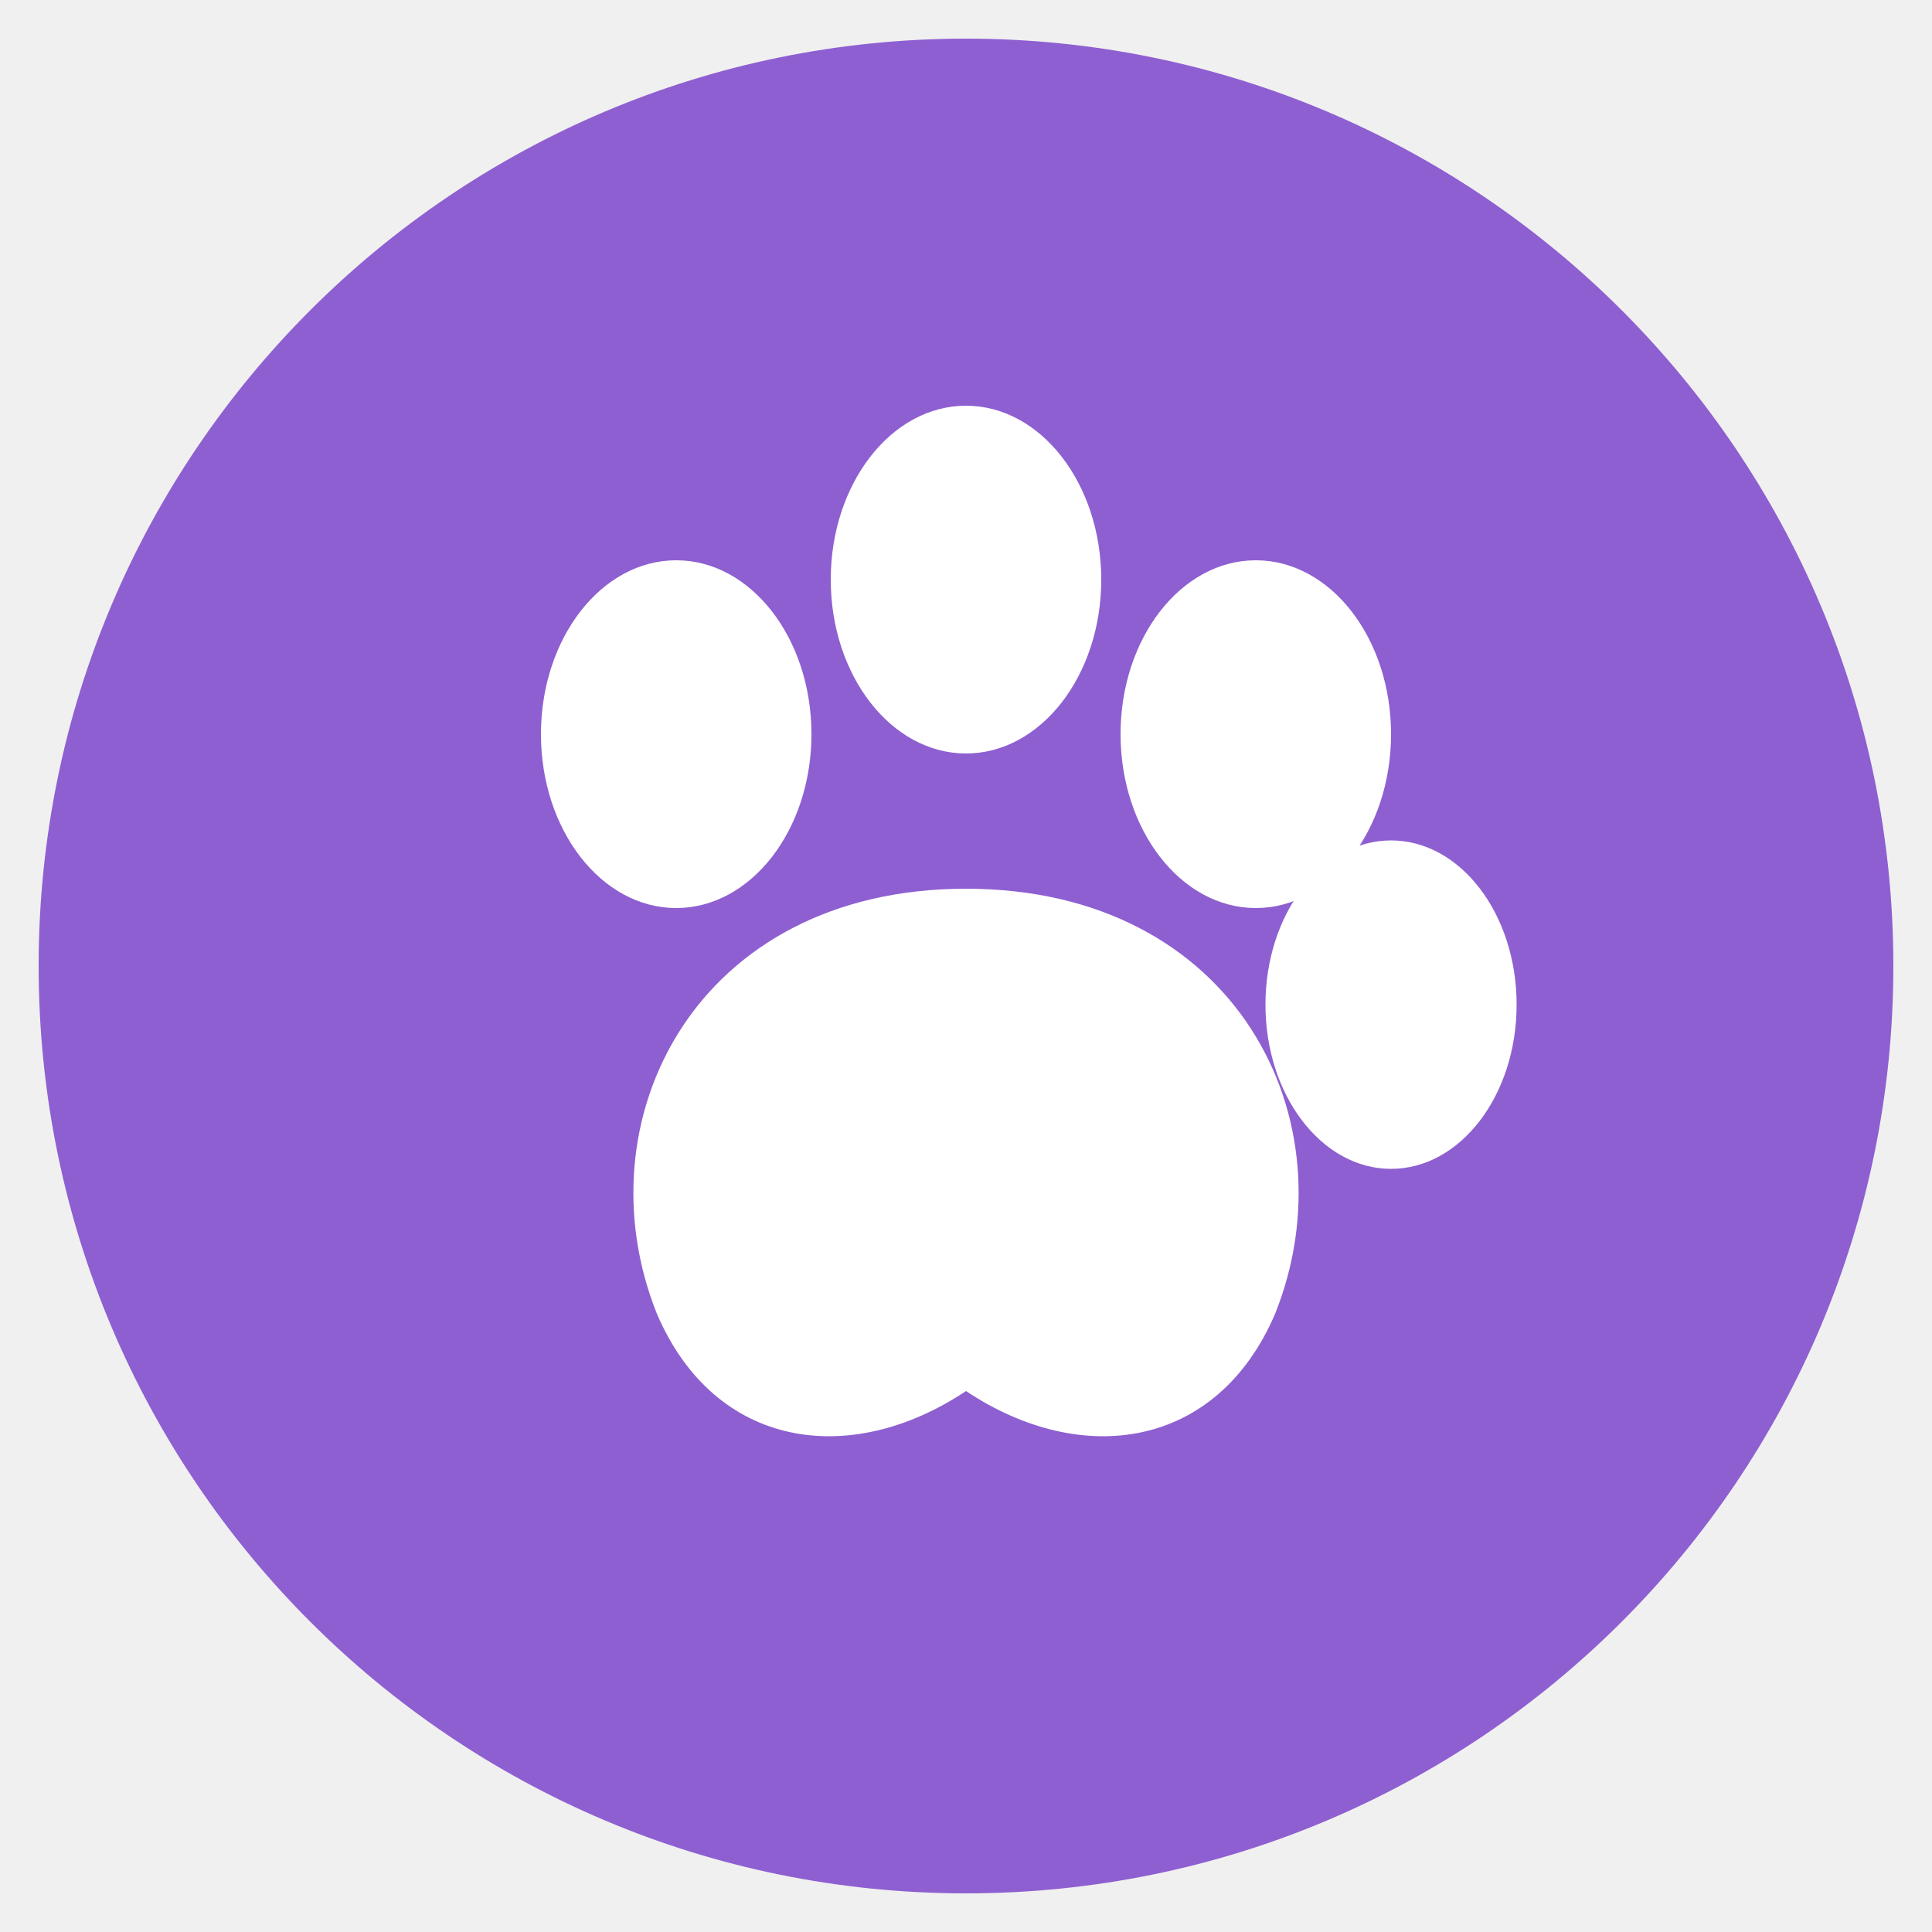
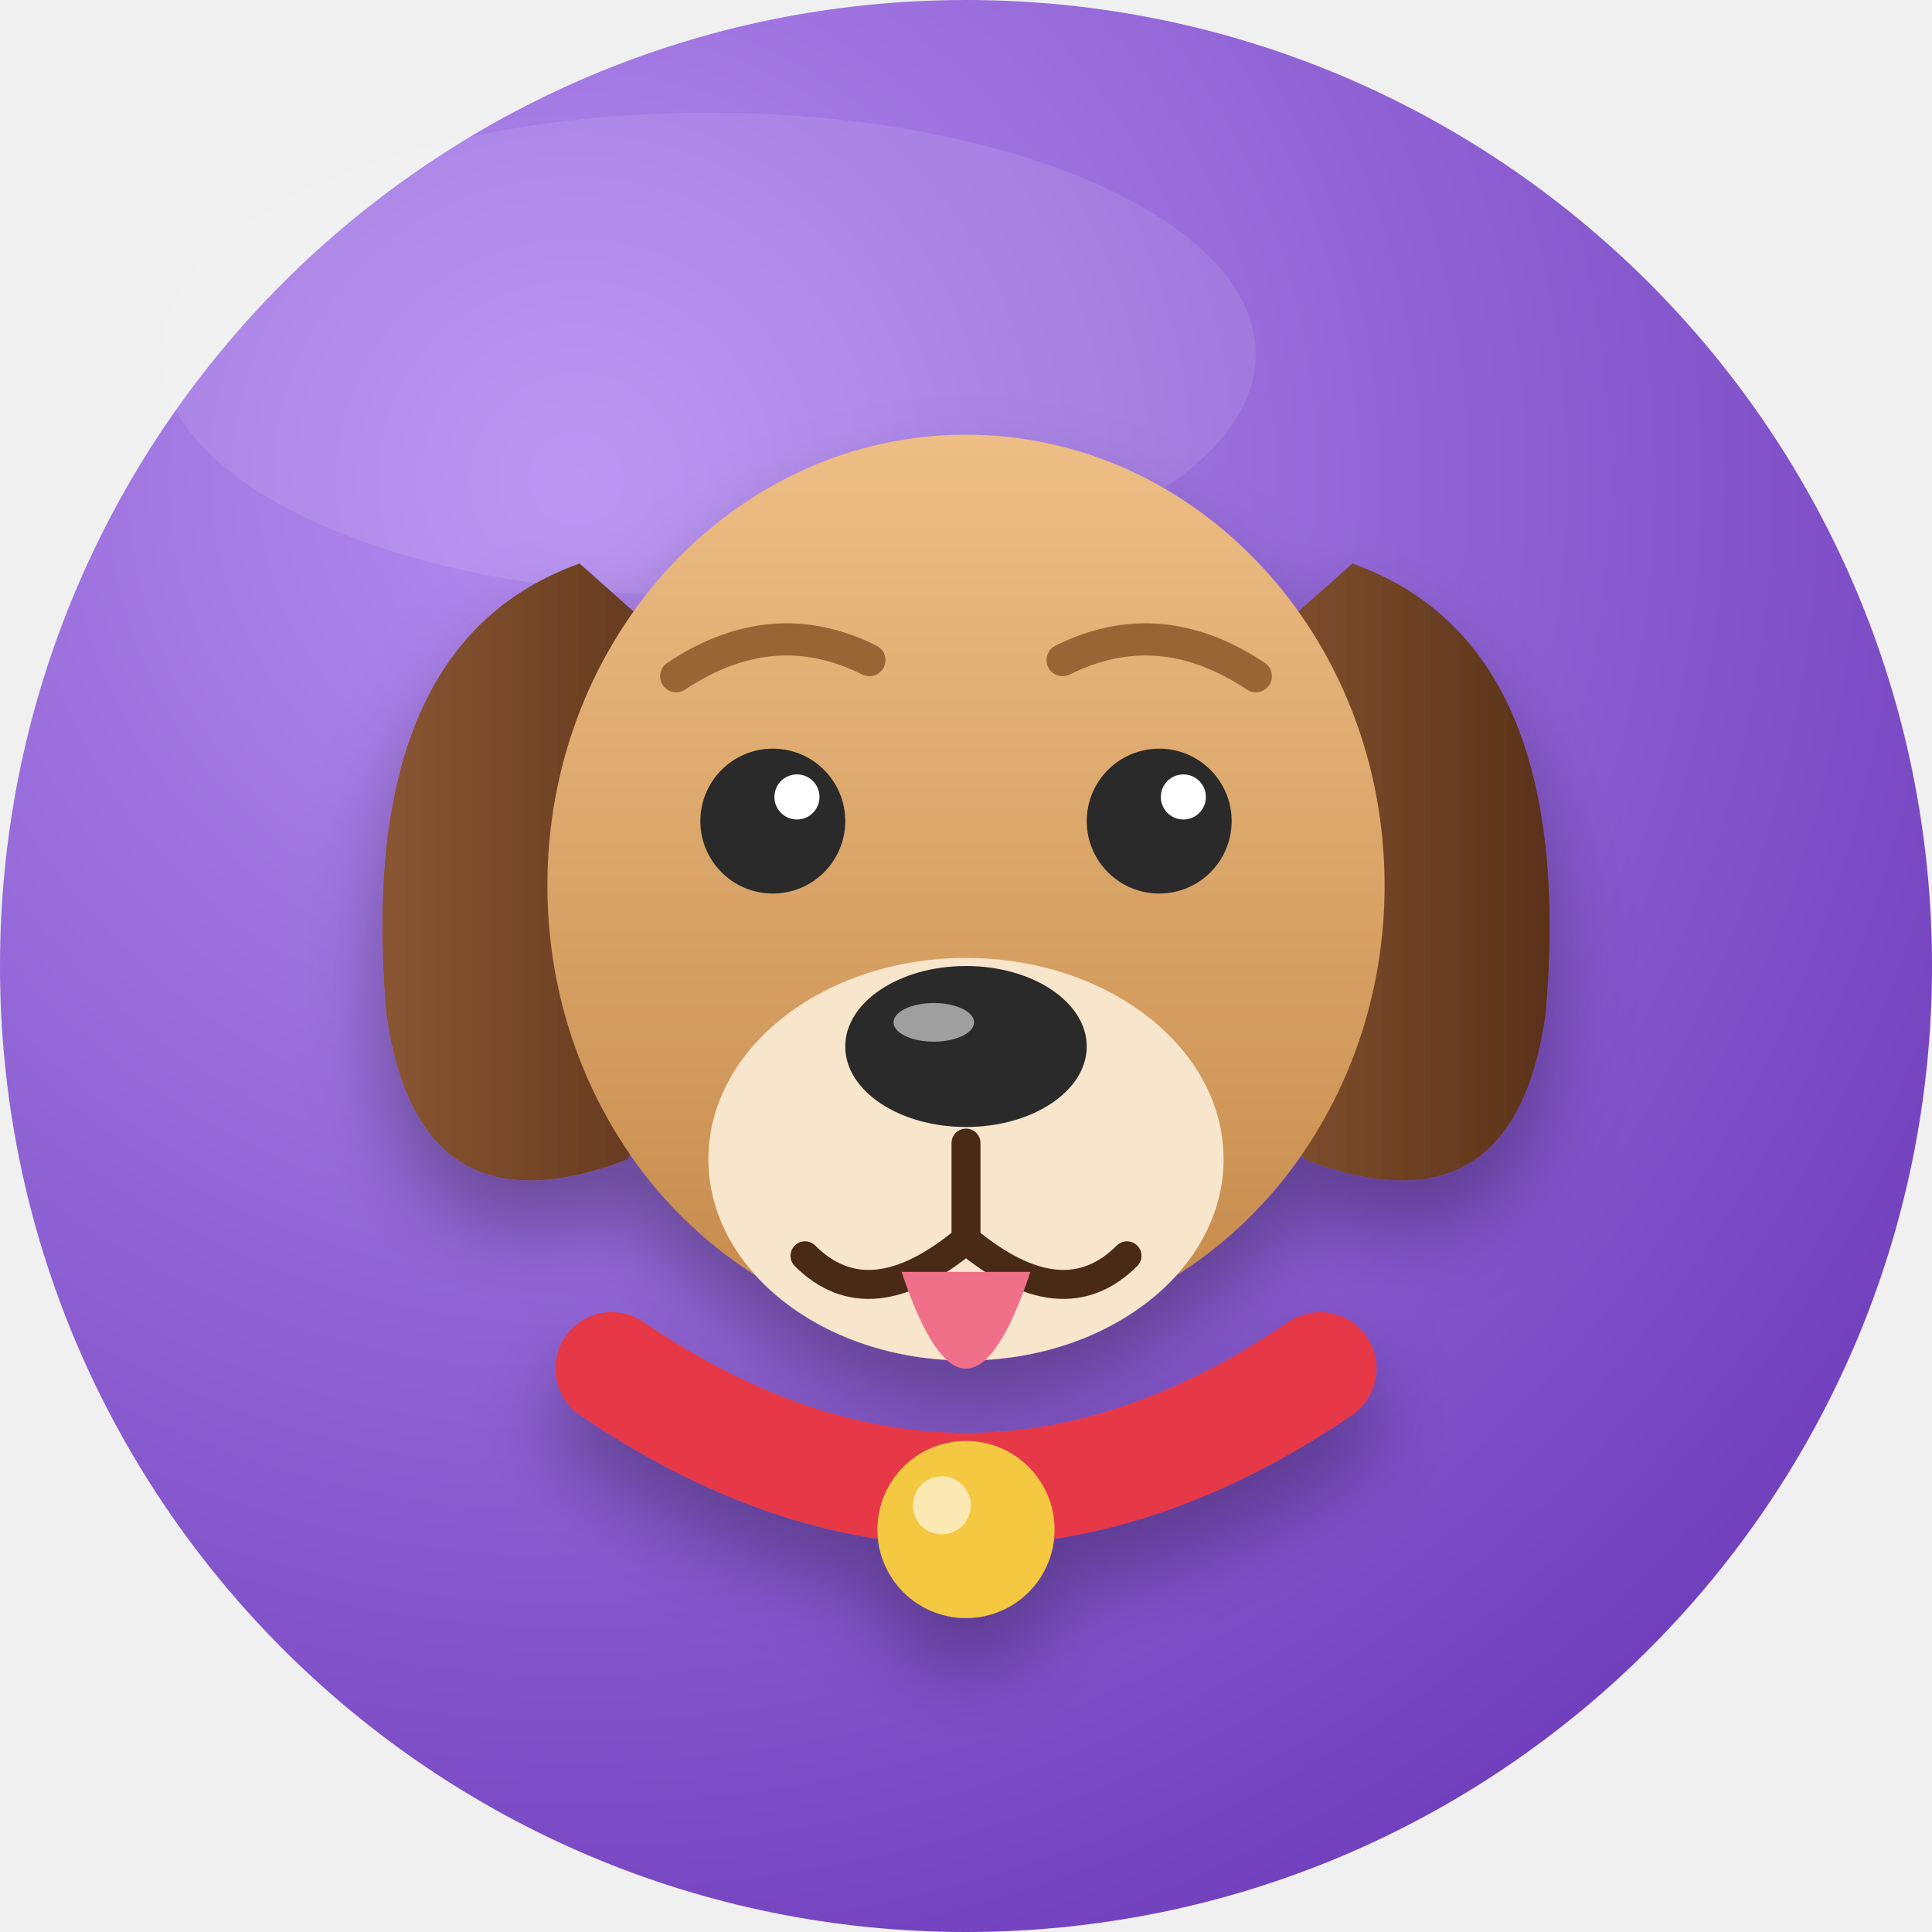
- <svg xmlns="http://www.w3.org/2000/svg" viewBox="0 0 100 100" width="100" height="100">
-   <circle cx="50" cy="50" r="48" fill="#8E5FD1" />
-   <g fill="#FFFFFF">
-     <ellipse cx="35" cy="38" rx="7" ry="9" />
-     <ellipse cx="50" cy="30" rx="7" ry="9" />
-     <ellipse cx="65" cy="38" rx="7" ry="9" />
-     <ellipse cx="72" cy="52" rx="6.5" ry="8.5" />
-     <path d="M50 46 C64 46 70 58 66 68 C63 75 56 76 50 72 C44 76 37 75 34 68 C30 58 36 46 50 46 Z" />
+ <svg xmlns="http://www.w3.org/2000/svg" viewBox="0 0 120 120" width="120" height="120" role="img" aria-label="Pet-shop">
+   <defs>
+     <radialGradient id="pet-shop-bg" cx="30%" cy="25%" r="90%">
+       <stop offset="0" stop-color="#B48CF0" />
+       <stop offset="1" stop-color="#6A38B8" />
+     </radialGradient>
+     <filter id="pet-shop-sh" x="-20%" y="-20%" width="140%" height="150%">
+       <feDropShadow dx="0" dy="3" stdDeviation="2.5" flood-color="#000" flood-opacity=".3" />
+     </filter>
+     <linearGradient id="pet-shop-hd" x1="0" y1="0" x2="0" y2="1">
+       <stop offset="0" stop-color="#EDBE85" />
+       <stop offset="1" stop-color="#C68A4A" />
+     </linearGradient>
+     <linearGradient id="pet-shop-er" x1="0" y1="0" x2="1" y2="0">
+       <stop offset="0" stop-color="#8A5632" />
+       <stop offset="1" stop-color="#5A3219" />
+     </linearGradient>
+   </defs>
+   <circle cx="60" cy="60" r="60" fill="url(#pet-shop-bg)" />
+   <ellipse cx="44" cy="22" rx="34" ry="15" fill="#fff" opacity=".10" />
+   <g filter="url(#pet-shop-sh)">
+     <g transform="translate(0 -3)">
+       <path d="M36 38 Q22 43 24 66 Q26 80 39 75 Q45 60 45 46 Z" fill="url(#pet-shop-er)" />
+       <path d="M84 38 Q98 43 96 66 Q94 80 81 75 Q75 60 75 46 Z" fill="url(#pet-shop-er)" />
+       <ellipse cx="60" cy="58" rx="26" ry="28" fill="url(#pet-shop-hd)" />
+       <ellipse cx="60" cy="75" rx="16" ry="12.5" fill="#F8E6CC" />
+       <path d="M60 74 V80 M60 80 Q54 85 50 81 M60 80 Q66 85 70 81" stroke="#4A2A18" stroke-width="1.8" fill="none" stroke-linecap="round" />
+       <path d="M56 82 Q60 94 64 82 Z" fill="#F0708A" />
+       <ellipse cx="60" cy="68" rx="7.5" ry="5" fill="#2B2B2B" />
+       <ellipse cx="58" cy="66.5" rx="2.5" ry="1.2" fill="#fff" opacity=".55" />
+       <circle cx="48" cy="54" r="4.5" fill="#2B2B2B" />
+       <circle cx="72" cy="54" r="4.5" fill="#2B2B2B" />
+       <circle cx="49.5" cy="52.5" r="1.4" fill="#fff" />
+       <circle cx="73.5" cy="52.5" r="1.4" fill="#fff" />
+       <path d="M42 45 Q48 41 54 44 M66 44 Q72 41 78 45" stroke="#9A6535" stroke-width="2" fill="none" stroke-linecap="round" />
+       <path d="M38 88 Q60 103 82 88" stroke="#E63946" stroke-width="7" fill="none" stroke-linecap="round" />
+       <circle cx="60" cy="98" r="5.5" fill="#F5C842" />
+       <circle cx="58.5" cy="96.5" r="1.8" fill="#fff" opacity=".6" />
+     </g>
  </g>
</svg>
